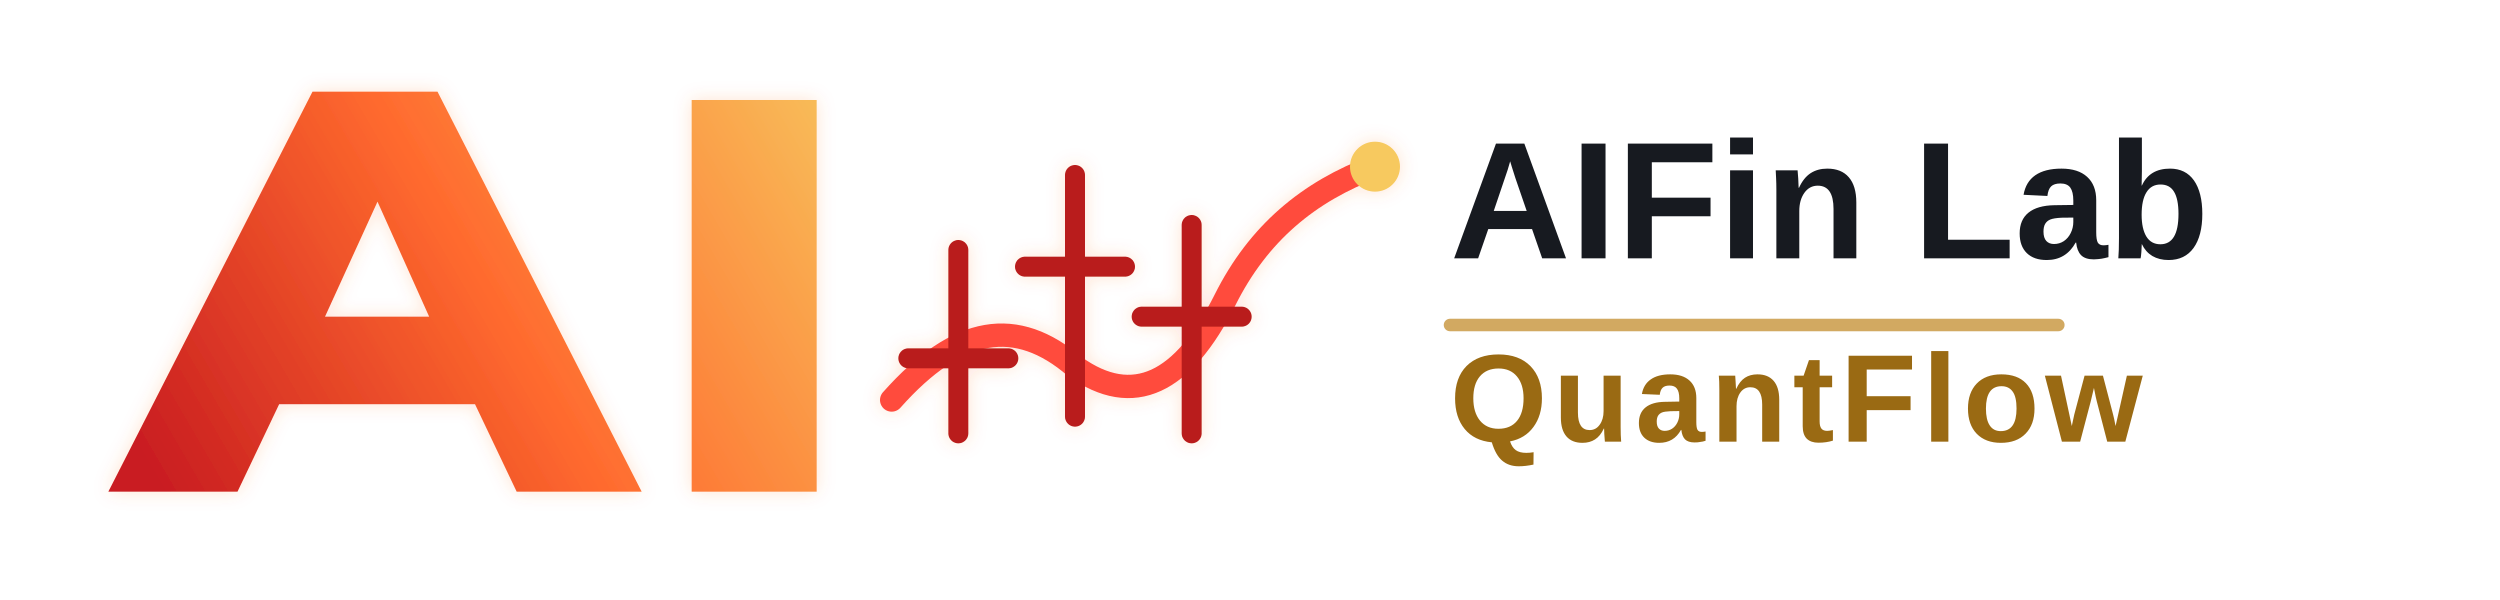
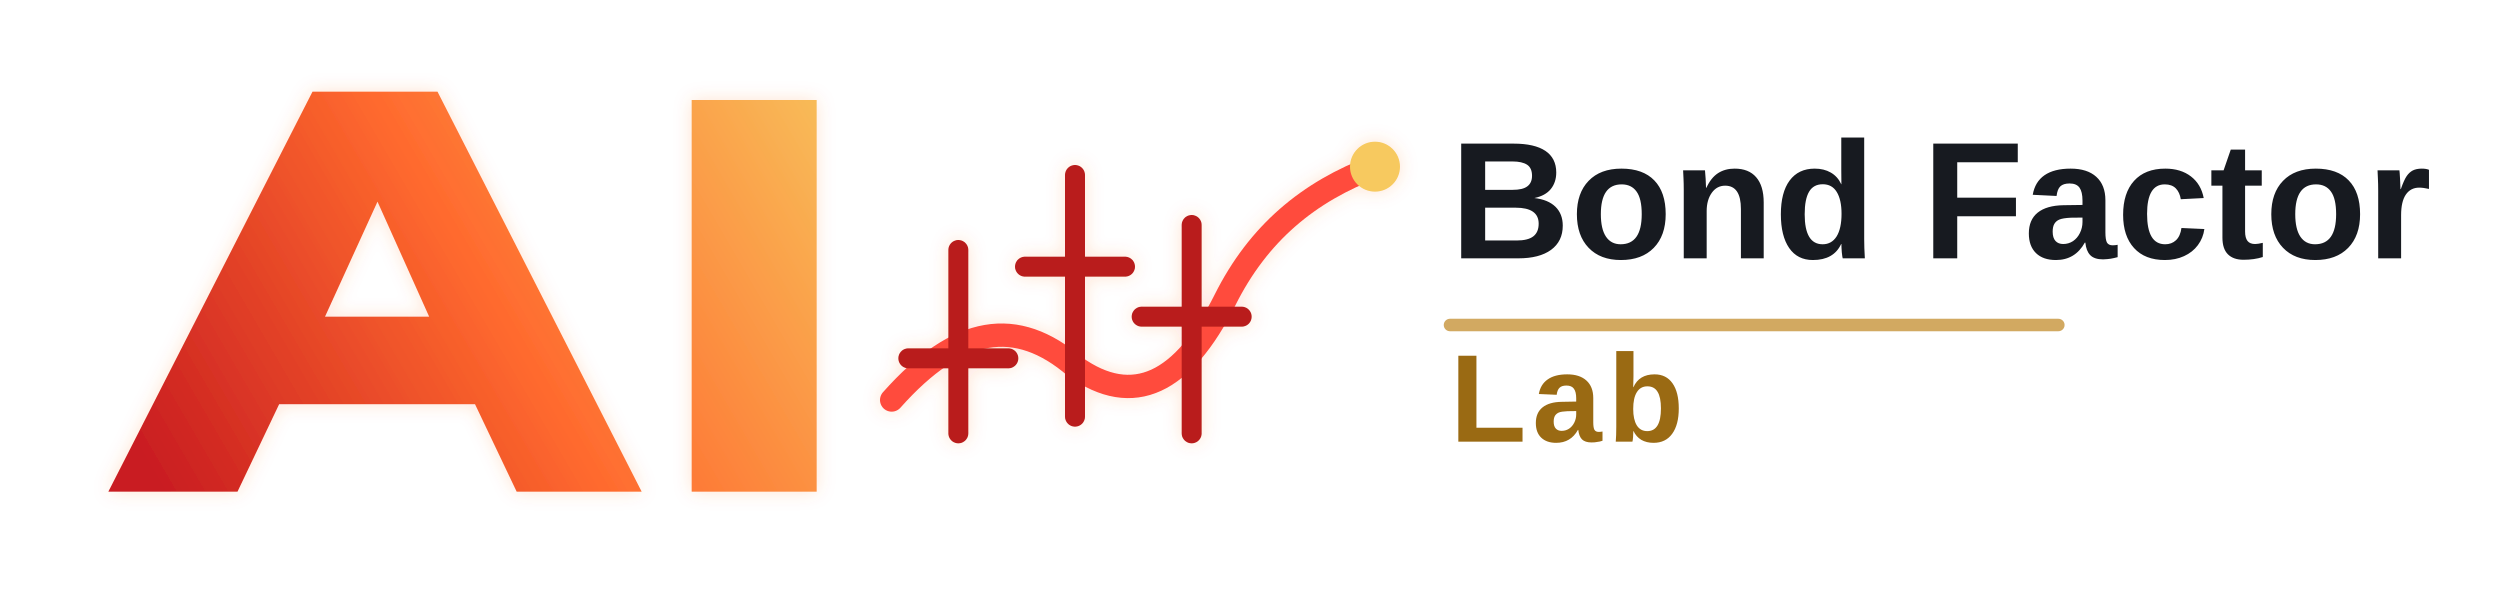
<svg xmlns="http://www.w3.org/2000/svg" width="300" height="72" viewBox="0 0 300 72" role="img" aria-labelledby="aifin-lab-logo-title">
  <defs>
    <linearGradient id="aifin-logo-heat" x1="10" y1="54" x2="96" y2="4" gradientUnits="userSpaceOnUse">
      <stop offset="0" stop-color="#c91d21" />
      <stop offset="0.46" stop-color="#ff6a2e" />
      <stop offset="1" stop-color="#f7c95f" />
    </linearGradient>
    <linearGradient id="aifin-logo-red" x1="104" y1="44" x2="150" y2="12" gradientUnits="userSpaceOnUse">
      <stop offset="0" stop-color="#b91f1c" />
      <stop offset="1" stop-color="#ff6157" />
    </linearGradient>
    <linearGradient id="aifin-logo-line" x1="96" y1="51" x2="151" y2="12" gradientUnits="userSpaceOnUse">
      <stop offset="0" stop-color="#ff4b3e" />
      <stop offset="1" stop-color="#f7c95f" />
    </linearGradient>
    <filter id="aifin-logo-glow" x="-20%" y="-35%" width="145%" height="170%">
      <feDropShadow dx="0" dy="0" stdDeviation="1.1" flood-color="#ff6a2e" flood-opacity="0.18" />
    </filter>
  </defs>
  <g filter="url(#aifin-logo-glow)">
    <g transform="translate(13 11)">
      <path d="M0 48 24.5 0h15L64 48H49l-5-10.5H20.5L15.5 48H0Zm26-21h12.5L32.3 13.2 26 27Z" fill="url(#aifin-logo-heat)" />
      <path d="M70 1h15v47H70z" fill="url(#aifin-logo-heat)" />
    </g>
    <g transform="translate(107 14)" fill="none" stroke-linecap="round" stroke-linejoin="round">
      <path d="M0 34c8-9 15-10 22-4 7 5 13 2 18-8 4-8 10-13 18-16" stroke="url(#aifin-logo-line)" stroke-width="2.8" />
      <g stroke="url(#aifin-logo-red)" stroke-width="2.4">
        <path d="M8 16v22" />
        <path d="M22 7v29" />
        <path d="M36 13v25" />
        <path d="M2 29h12" />
        <path d="M16 18h12" />
        <path d="M30 24h12" />
      </g>
      <circle cx="58" cy="6" r="3" fill="#f7c95f" stroke="none" />
    </g>
  </g>
  <g font-family="Avenir Next, PingFang SC, Microsoft YaHei, Arial, Helvetica, sans-serif">
-     <text x="174" y="31" fill="#171A20" font-size="20" font-weight="800">AIFin Lab</text>
-     <text x="174" y="53" fill="#9A6A13" font-size="15" font-weight="700" letter-spacing=".7">QuantFlow</text>
+     <text x="174" y="31" fill="#171A20" font-size="20" font-weight="800">Bond Factor</text>
+     <text x="174" y="53" fill="#9A6A13" font-size="15" font-weight="700" letter-spacing=".7">Lab</text>
    <path d="M174 39h73" stroke="#C8963E" stroke-width="1.5" stroke-linecap="round" opacity=".82" />
  </g>
</svg>
